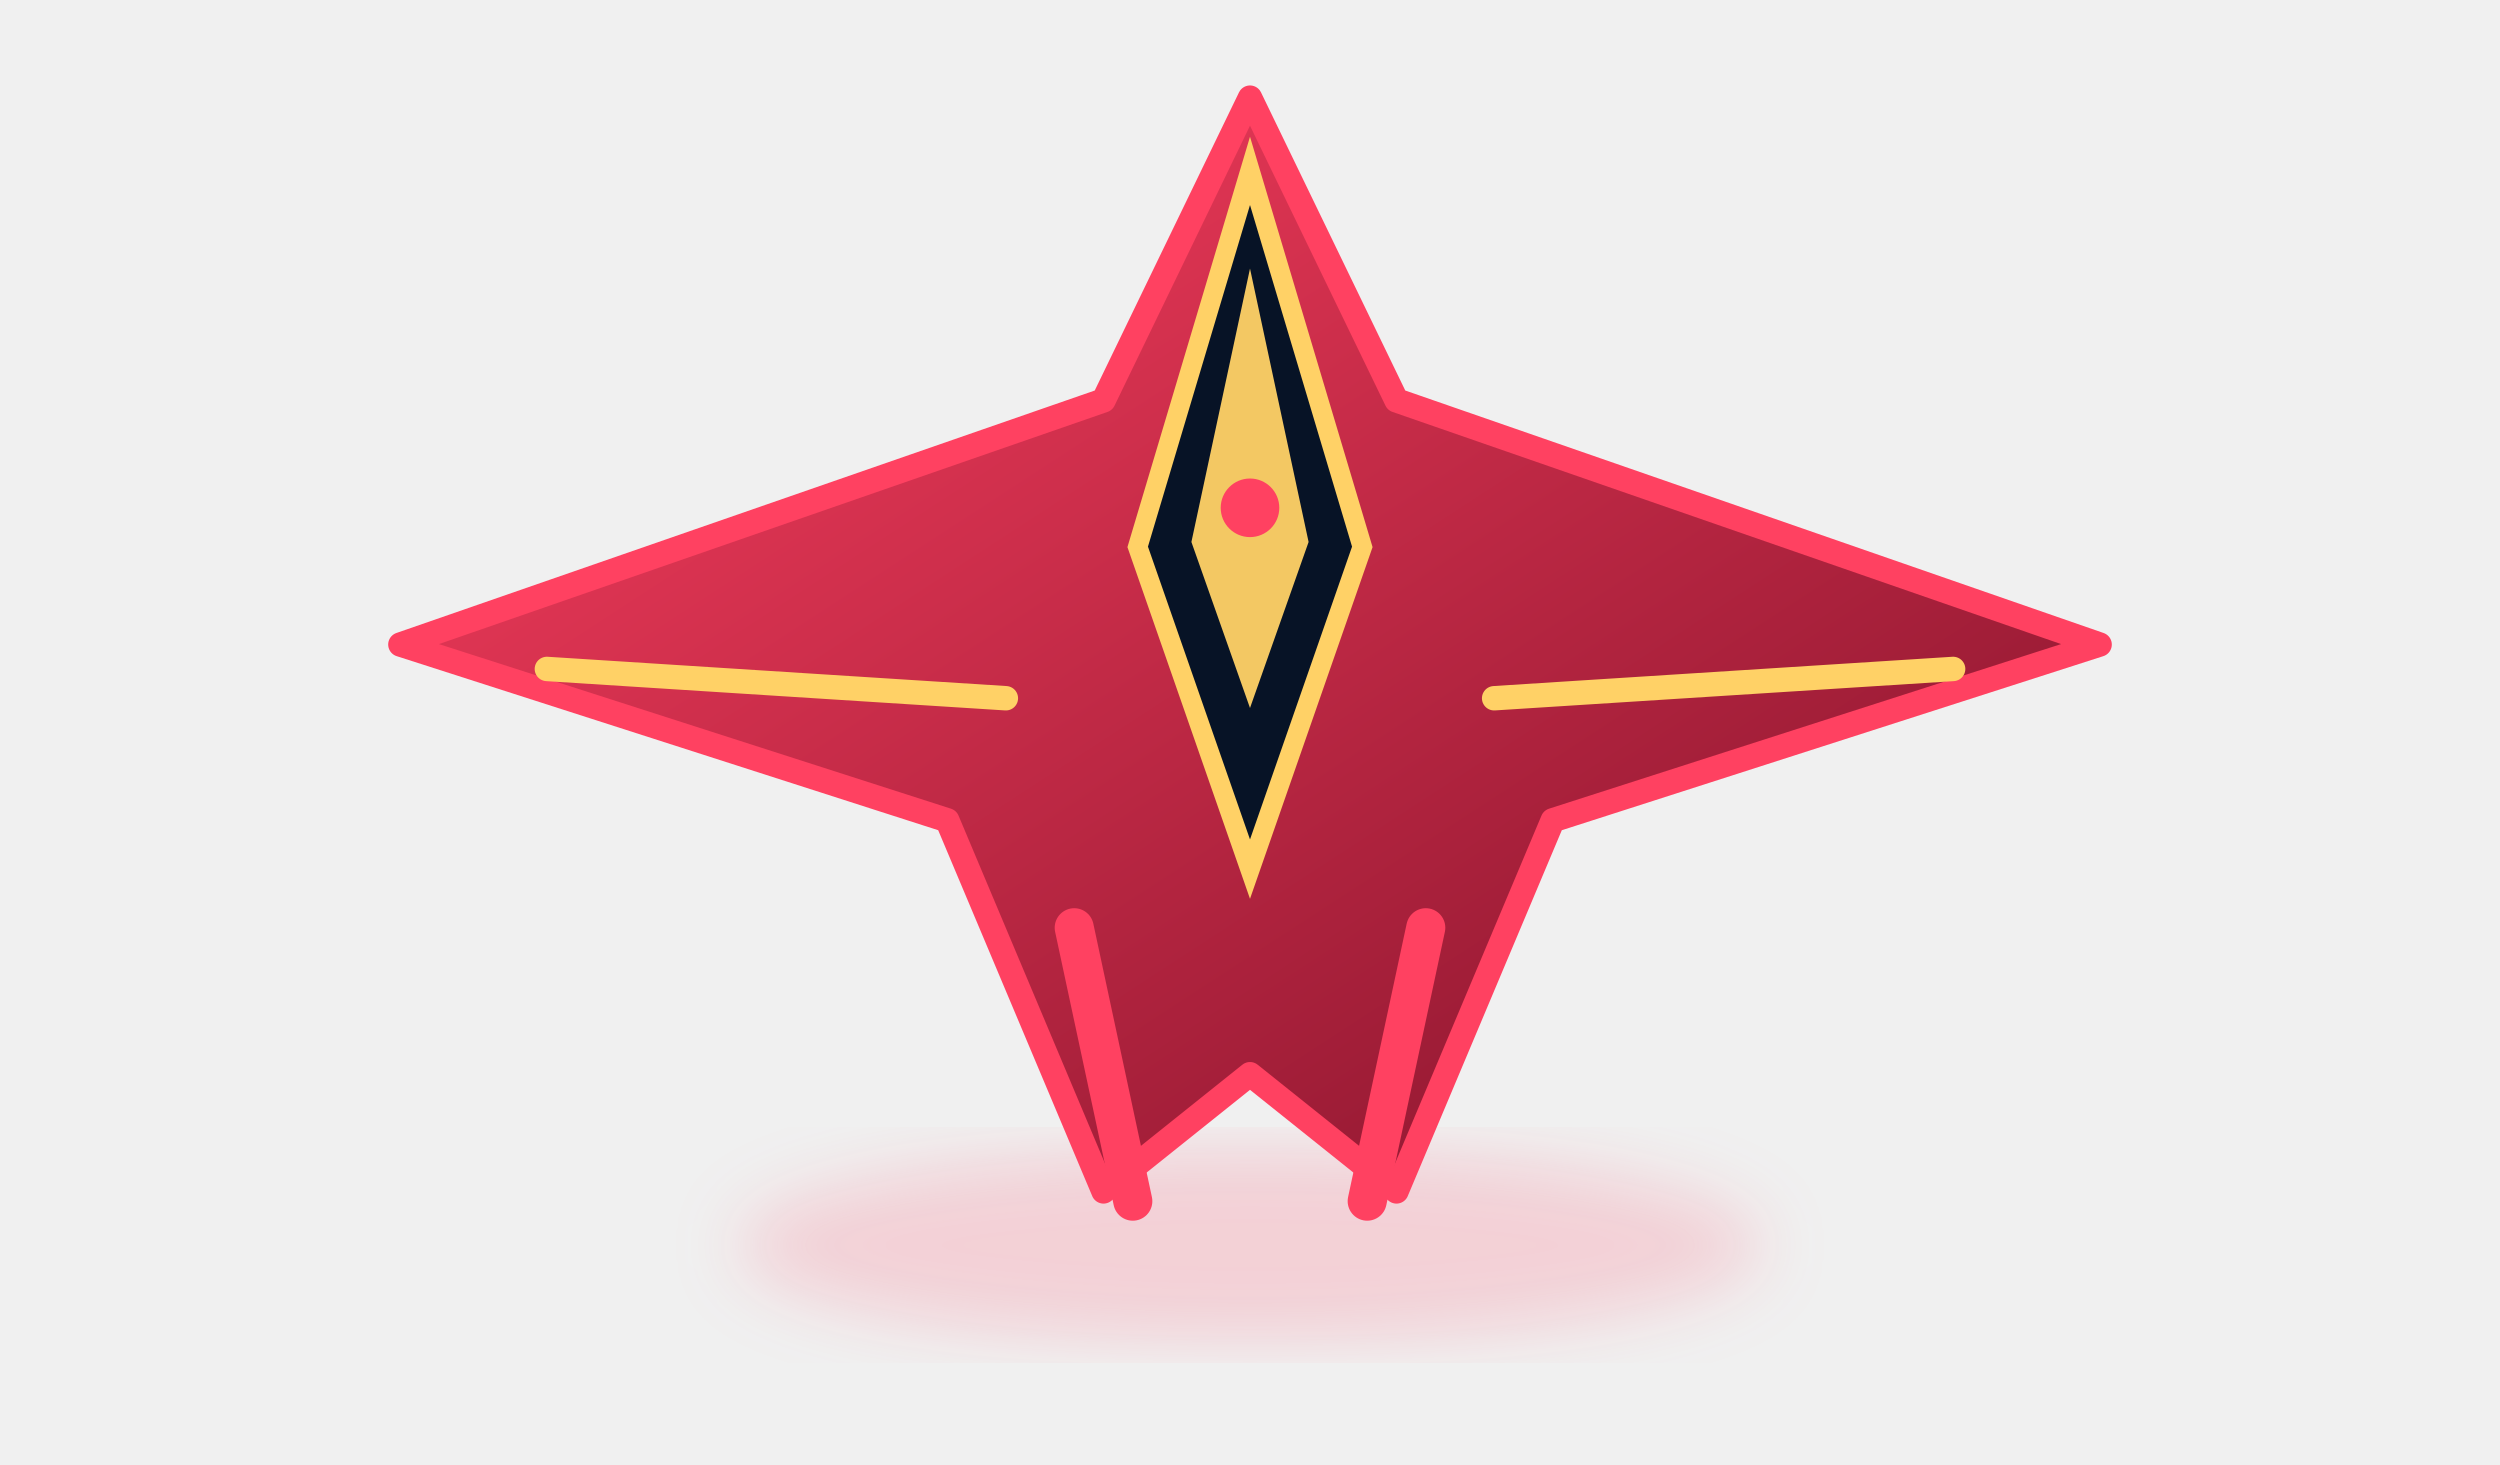
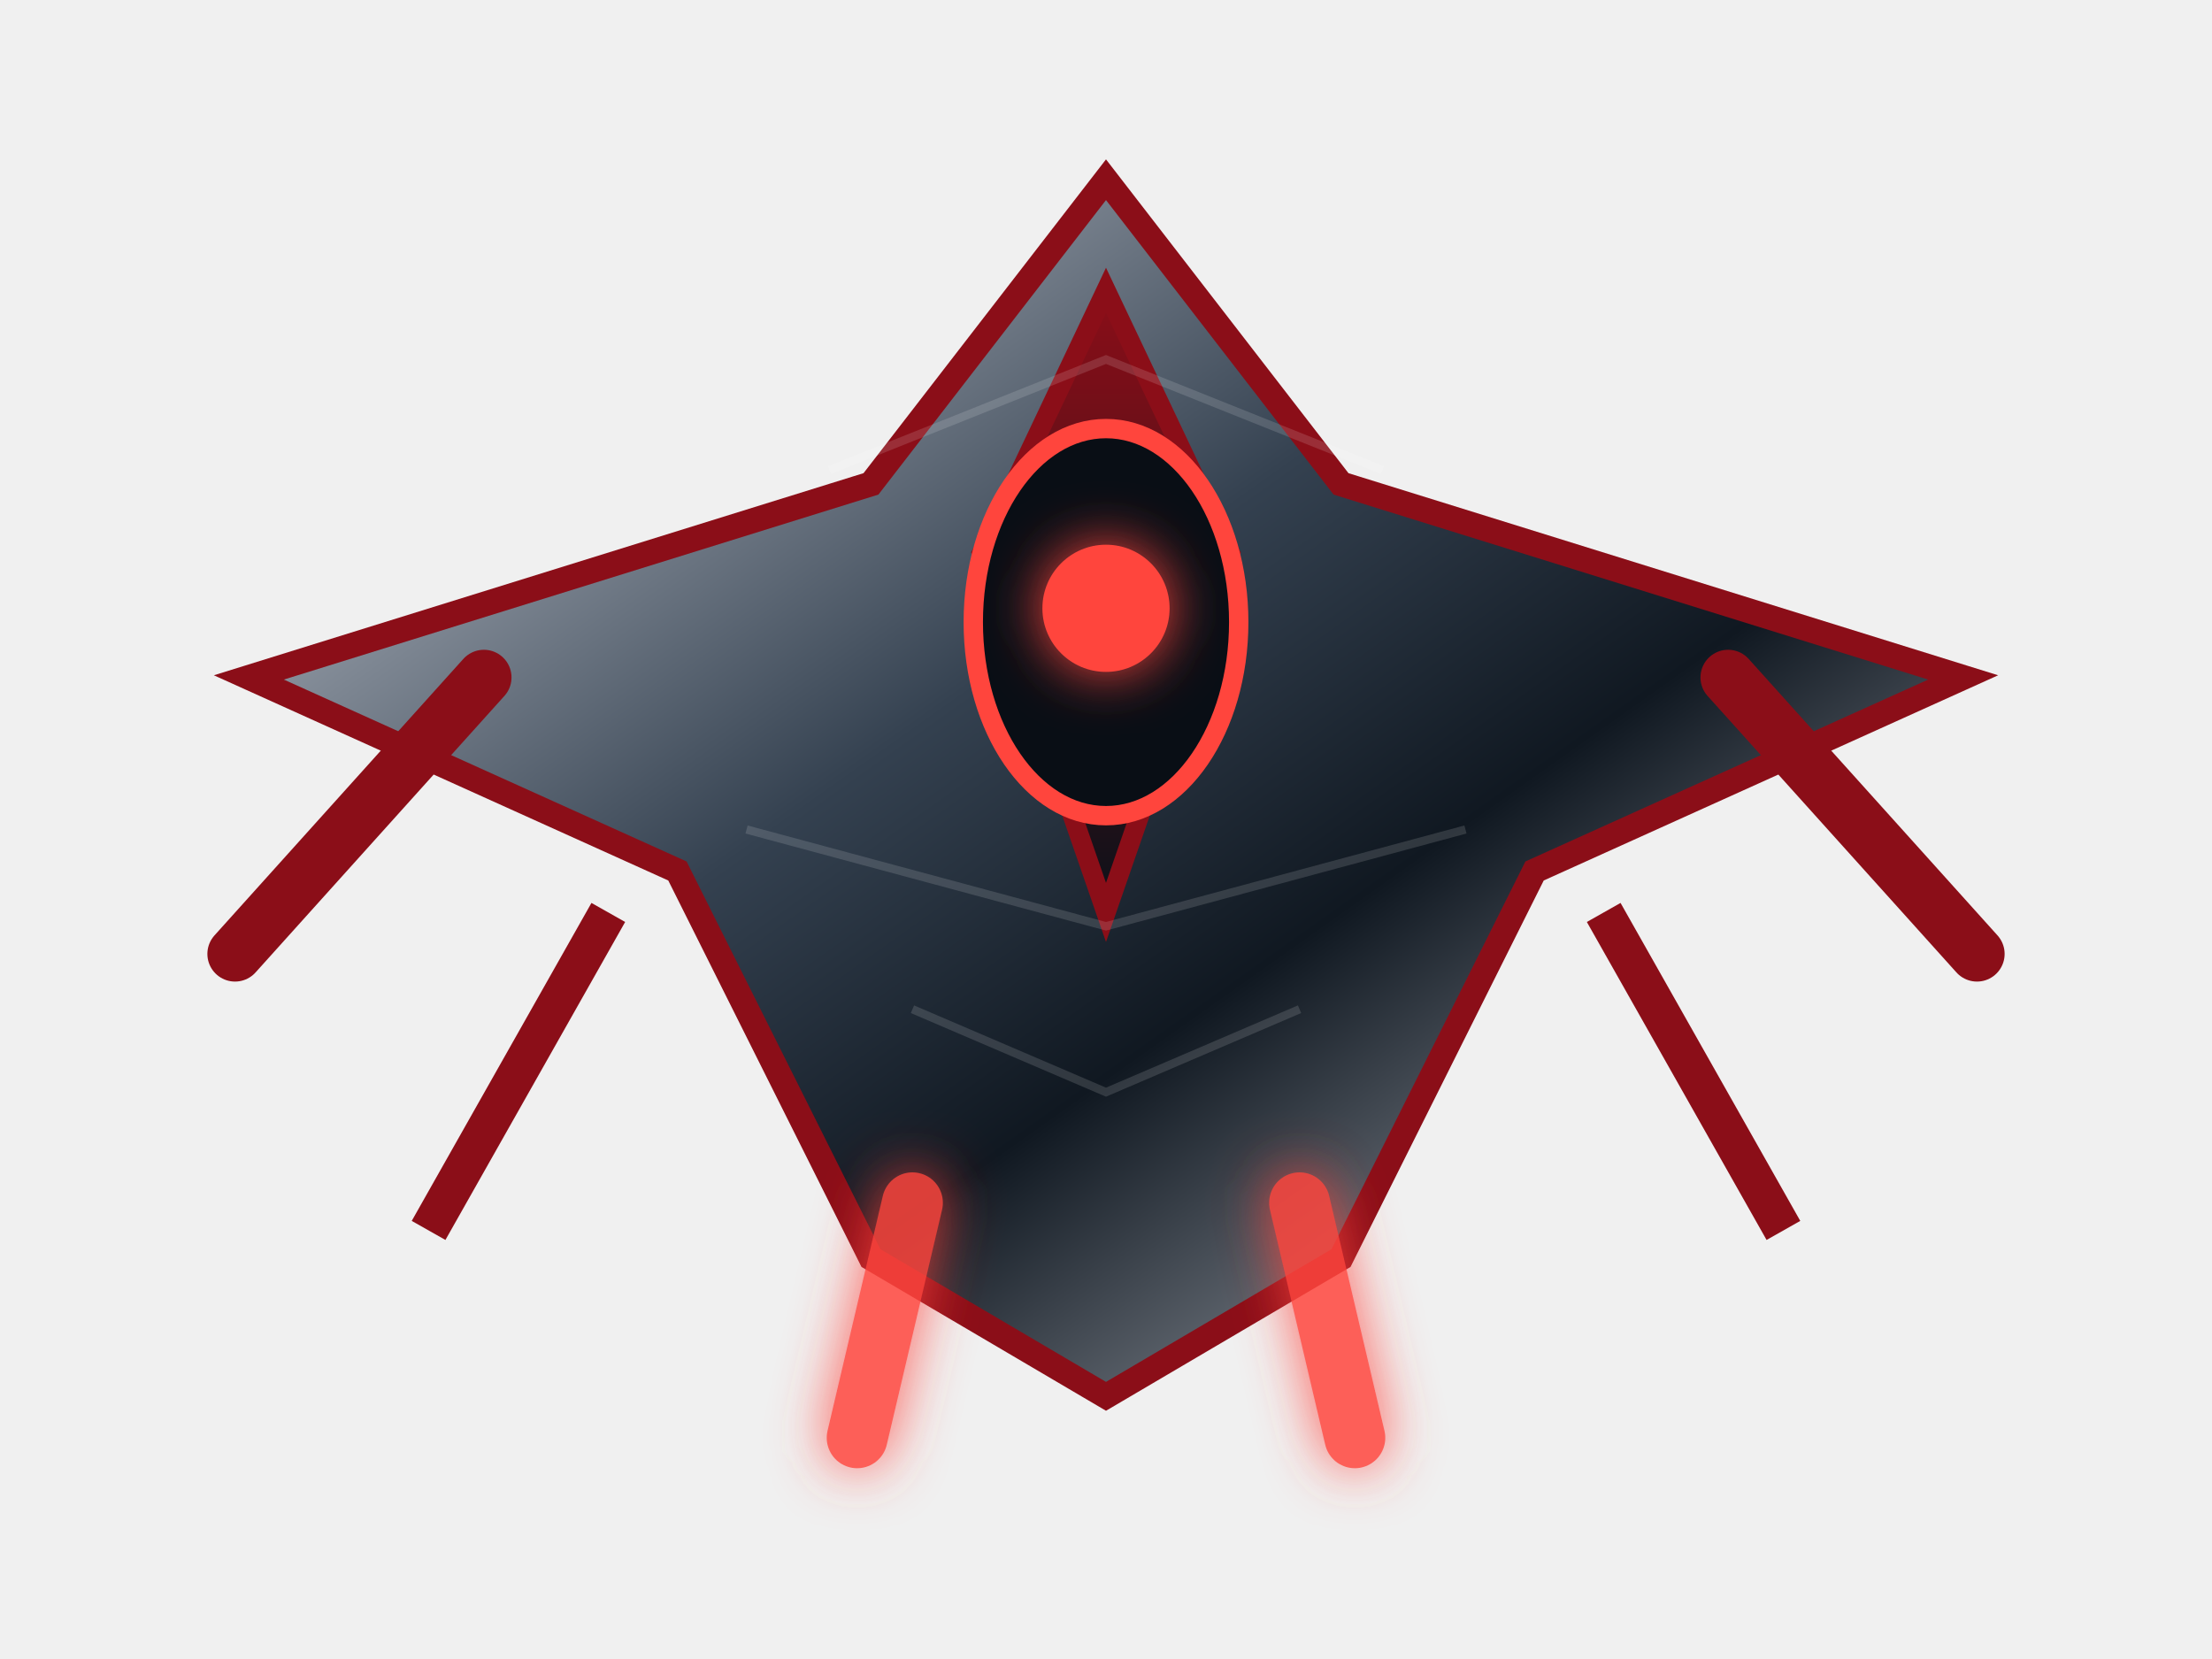
- <svg xmlns="http://www.w3.org/2000/svg" width="512" height="300" viewBox="0 0 512 300">
+ <svg xmlns="http://www.w3.org/2000/svg" viewBox="0 0 800 600">
  <defs>
-     <linearGradient id="g" x1="0" y1="0" x2="1" y2="1">
-       <stop stop-color="#ff4161" />
-       <stop offset="1" stop-color="#7d1028" />
+     <filter id="genemy0" x="-80%" y="-80%" width="260%" height="260%">
+       <feGaussianBlur stdDeviation="10" result="b" />
+       <feMerge>
+         <feMergeNode in="b" />
+         <feMergeNode in="SourceGraphic" />
+       </feMerge>
+     </filter>
+     <linearGradient id="genemy0m" x1="0" y1="0" x2="1" y2="1">
+       <stop offset="0" stop-color="#d9dde5" />
+       <stop offset=".42" stop-color="#344150" />
+       <stop offset=".62" stop-color="#101821" />
+       <stop offset="1" stop-color="#d9dde5" />
    </linearGradient>
-     <filter id="gl">
-       <feGaussianBlur stdDeviation="7" />
-     </filter>
+     <linearGradient id="genemy0a" x1="0" y1="0" x2="0" y2="1">
+       <stop stop-color="#8b0e18" />
+       <stop offset="1" stop-color="#0b1119" />
+     </linearGradient>
+     <radialGradient id="genemy0c">
+       <stop stop-color="#ffffff" />
+       <stop offset=".22" stop-color="#ff453d" />
+       <stop offset=".7" stop-color="#ff453d" stop-opacity=".55" />
+       <stop offset="1" stop-color="#ff453d" stop-opacity="0" />
+     </radialGradient>
  </defs>
-   <ellipse cx="256" cy="255" rx="105" ry="20" fill="#ff4161" opacity=".18" filter="url(#gl)" />
-   <path d="M256 20 L286 82 L430 132 L318 168 L286 244 L256 220 L226 244 L194 168 L82 132 L226 82 Z" fill="url(#g)" stroke="#ff4161" stroke-width="5" stroke-linejoin="round" />
-   <path d="M256 35 L279 112 L256 178 L233 112 Z" fill="#071326" stroke="#ffd166" stroke-width="4" />
-   <path d="M256 55 L268 111 L256 145 L244 111 Z" fill="#ffd166" opacity=".95" />
-   <circle cx="256" cy="104" r="6" fill="#ff4161" />
-   <path d="M112 137 L206 143 M400 137 L306 143" stroke="#ffd166" stroke-width="5" stroke-linecap="round" />
-   <path d="M220 190 L232 246 M292 190 L280 246" stroke="#ff4161" stroke-width="8" stroke-linecap="round" />
+   <g>
+     <path d="M400 65 L485 175 L710 245 L555 315 L485 455 L400 505 L315 455 L245 315 L90 245 L315 175 Z" fill="url(#genemy0m)" stroke="#8b0e18" stroke-width="9" />
+     <path d="M400 105 L445 200 L400 330 L355 200 Z" fill="url(#genemy0a)" stroke="#8b0e18" stroke-width="7" />
+     <ellipse cx="400" cy="225" rx="48" ry="70" fill="#090e15" stroke="#ff453d" stroke-width="7" />
+     <circle cx="400" cy="220" r="23" fill="#ff453d" filter="url(#genemy0)" />
+     <path d="M175 245 L85 345 M625 245 L715 345" stroke="#8b0e18" stroke-width="20" stroke-linecap="round" />
+     <path d="M220 330 L155 445 M580 330 L645 445" stroke="#8b0e18" stroke-width="14" />
+     <path d="M330 435 L310 520 M470 435 L490 520" stroke="#ff453d" stroke-width="22" stroke-linecap="round" opacity=".85" filter="url(#genemy0)" />
+     <g opacity=".75" fill="none" stroke="#ffffff" stroke-opacity=".18" stroke-width="3">
+       <path d="M300 170 L400 130 L500 170" />
+       <path d="M270 300 L400 335 L530 300" />
+       <path d="M330 365 L400 395 L470 365" />
+     </g>
+   </g>
</svg>
